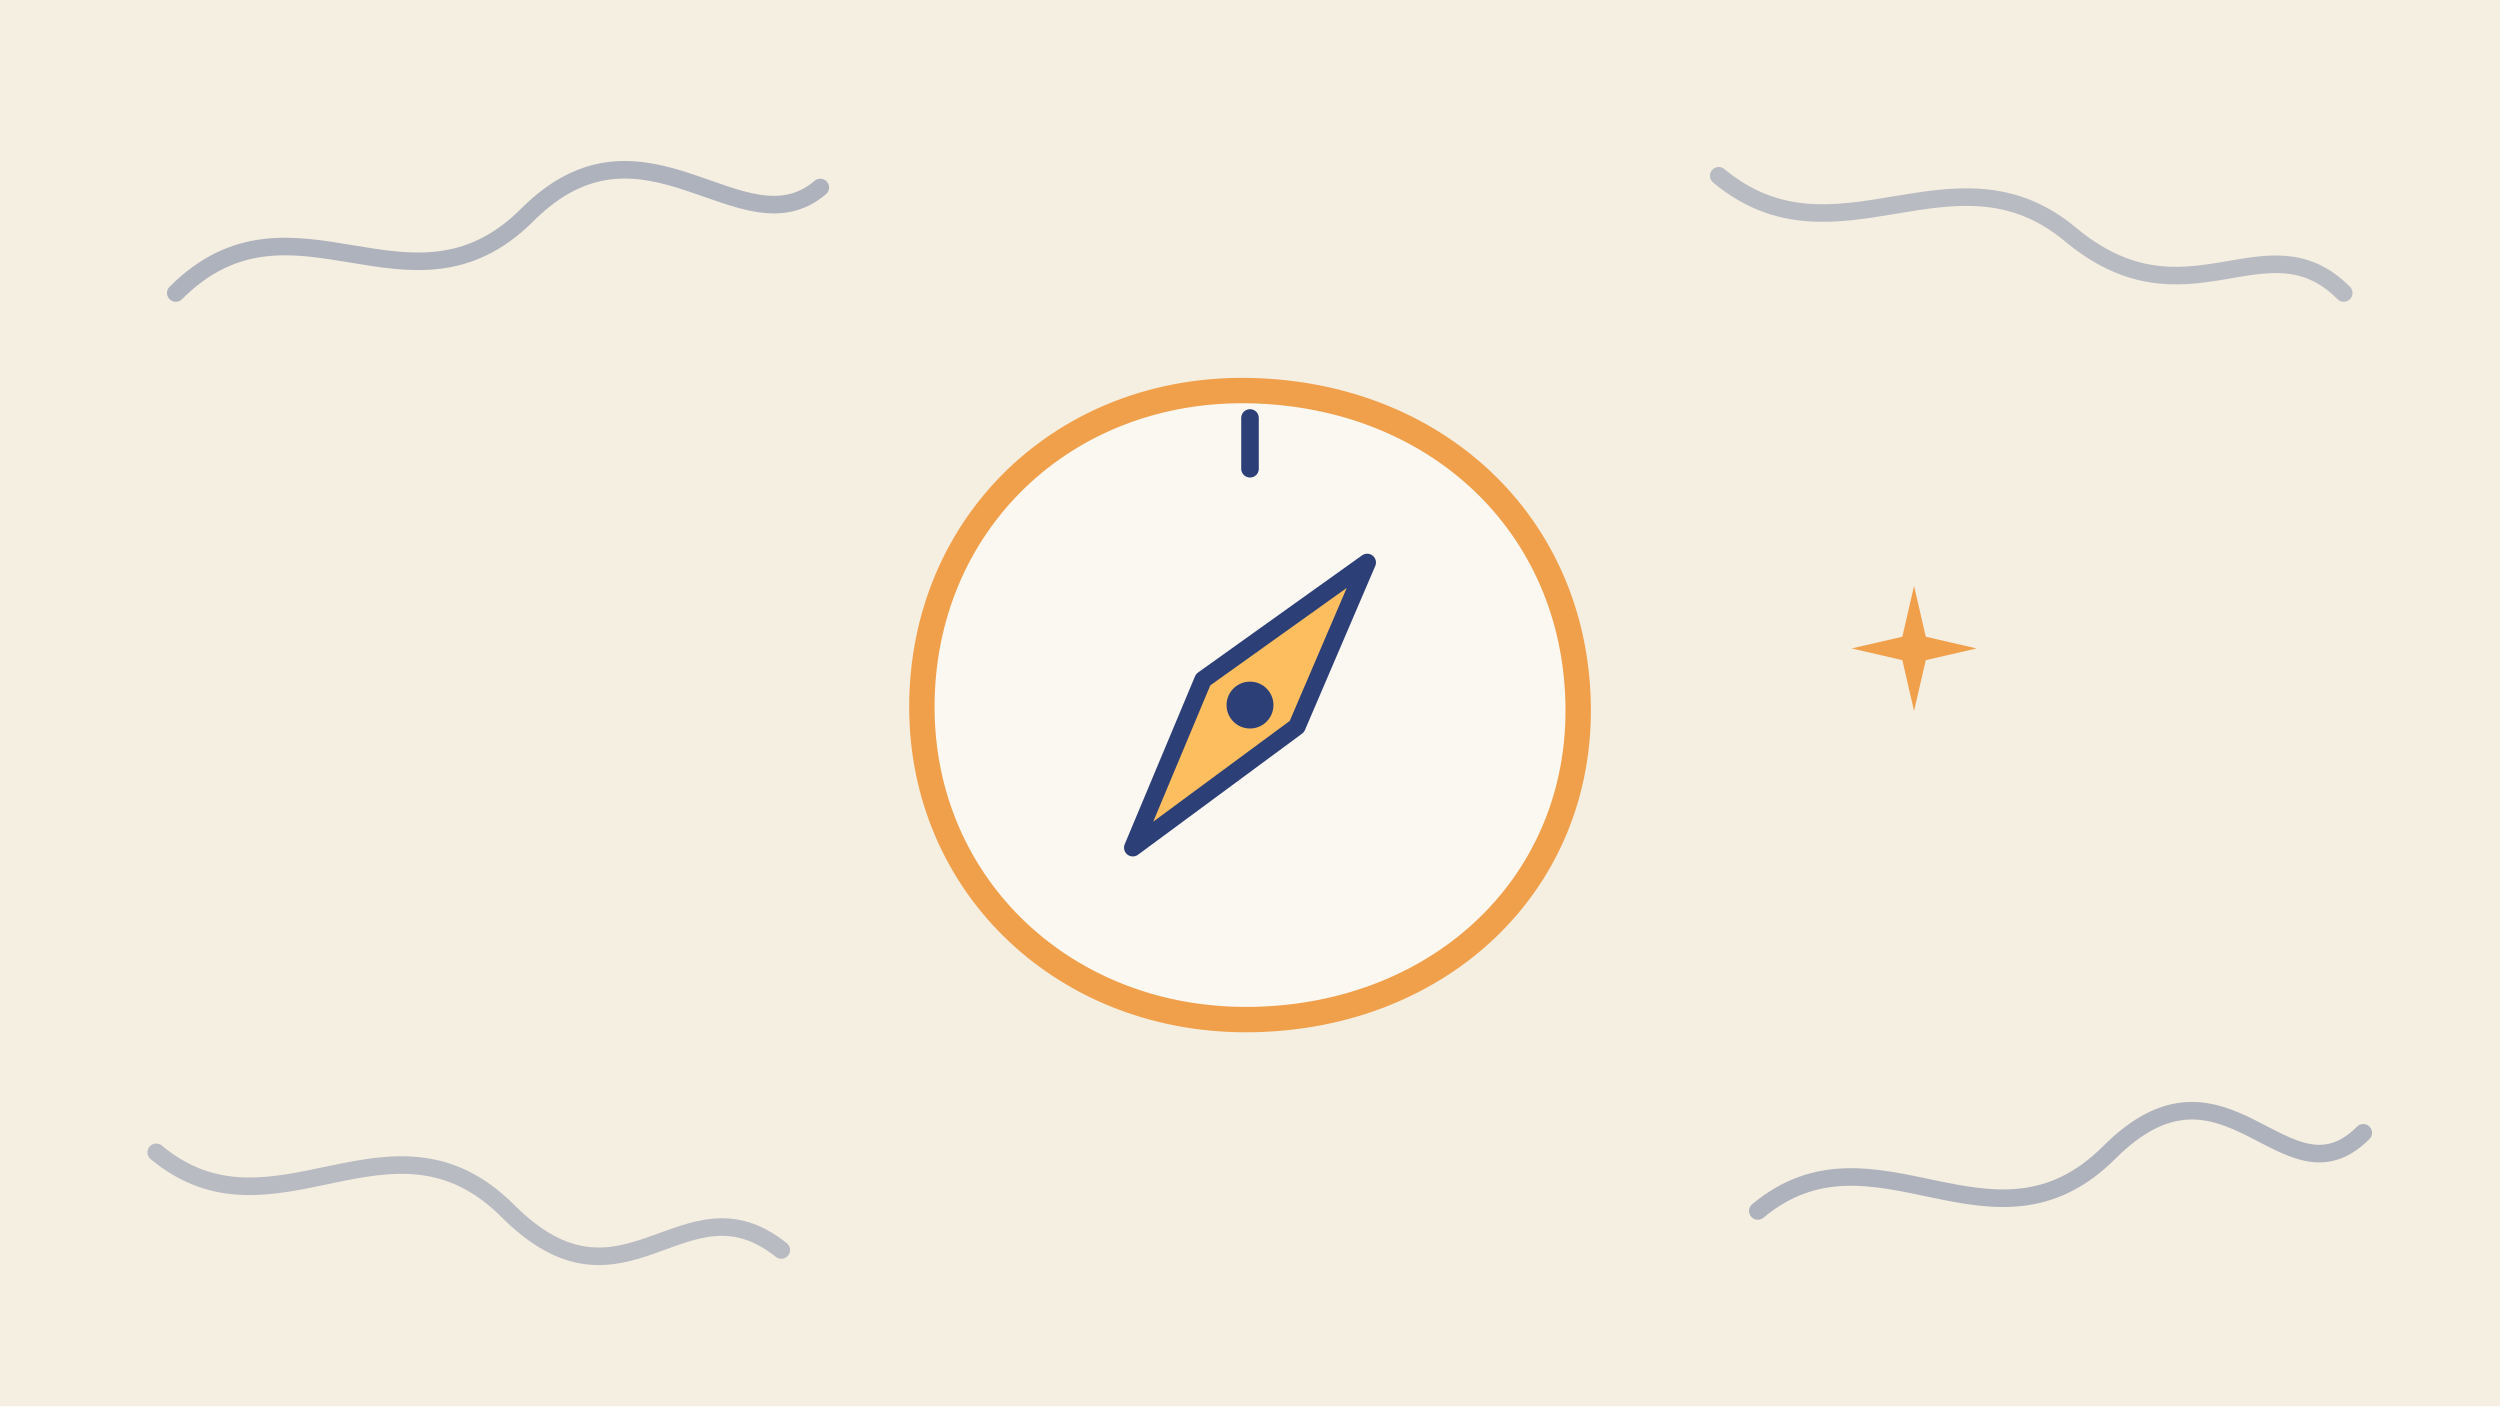
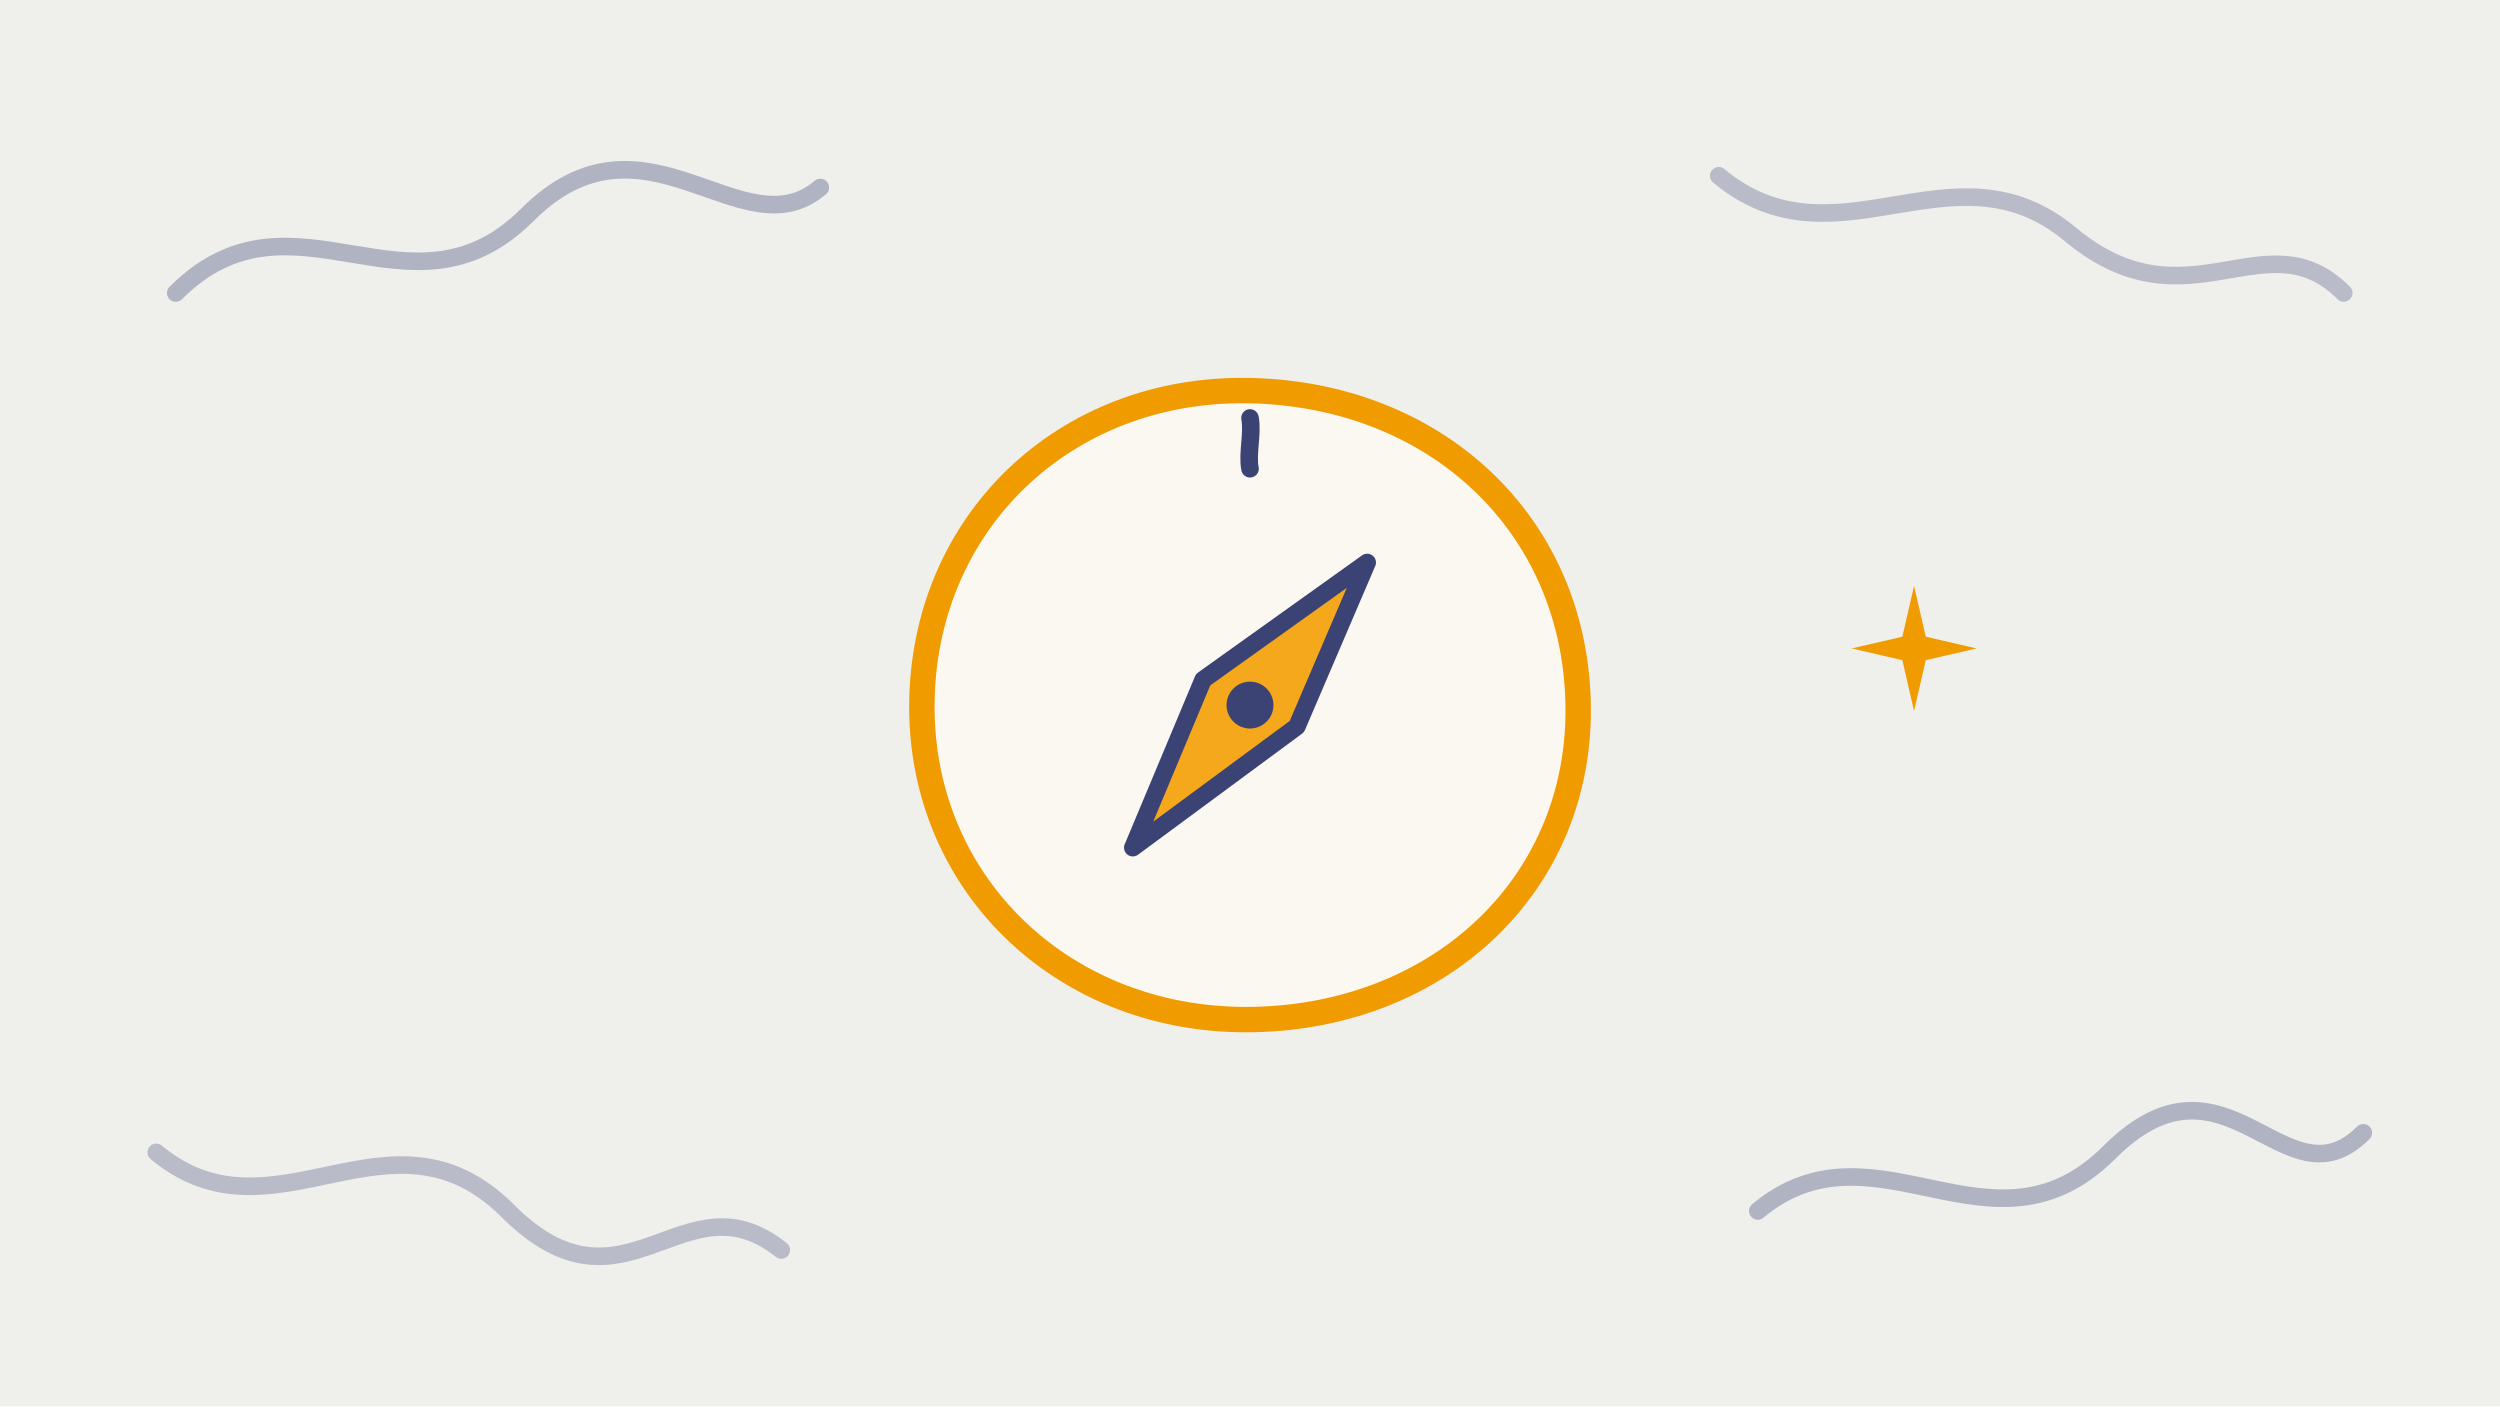
<svg xmlns="http://www.w3.org/2000/svg" viewBox="0 0 1280 720" role="img" aria-label="Hand-drawn compass sitting calm amid a storm of busy scribbles">
-   <rect width="1280" height="720" fill="#F5EFE2" />
-   <path d="M90 150 C 150 90, 210 170, 270 110 S 380 130, 420 96" fill="none" stroke="#2C3F76" stroke-width="9" stroke-linecap="round" opacity=".35" />
-   <path d="M880 90 C 940 140, 1000 70, 1060 120 S 1160 110, 1200 150" fill="none" stroke="#2C3F76" stroke-width="9" stroke-linecap="round" opacity=".3" />
-   <path d="M80 590 C 140 640, 200 560, 260 620 S 350 600, 400 640" fill="none" stroke="#2C3F76" stroke-width="9" stroke-linecap="round" opacity=".3" />
-   <path d="M900 620 C 960 570, 1020 650, 1080 590 S 1170 620, 1210 580" fill="none" stroke="#2C3F76" stroke-width="9" stroke-linecap="round" opacity=".35" />
-   <path d="M640 200 C 735 202, 806 268, 808 360 C 810 452, 738 520, 642 522 C 546 524, 472 454, 472 362 C 472 268, 545 198, 640 200 Z" fill="#FBF8F1" stroke="#F0A04B" stroke-width="13" stroke-linecap="round" />
-   <path d="M700 288 L 664 372 L 580 434 L 616 348 Z" fill="#FDBE5F" stroke="#2C3F76" stroke-width="9" stroke-linejoin="round" />
-   <circle cx="640" cy="361" r="12" fill="#2C3F76" />
-   <path d="M640 214 L 640 240" stroke="#2C3F76" stroke-width="9" stroke-linecap="round" />
-   <path d="M980 300 l6 26 26 6 -26 6 -6 26 -6 -26 -26 -6 26 -6 Z" fill="#F0A04B" />
+   <rect width="1280" height="720" fill="#EFEFEB" />
+   <path d="M90 150 C 150 90, 210 170, 270 110 S 380 130, 420 96" fill="none" stroke="#3A4374" stroke-width="9" stroke-linecap="round" opacity=".35" />
+   <path d="M880 90 C 940 140, 1000 70, 1060 120 S 1160 110, 1200 150" fill="none" stroke="#3A4374" stroke-width="9" stroke-linecap="round" opacity=".3" />
+   <path d="M80 590 C 140 640, 200 560, 260 620 S 350 600, 400 640" fill="none" stroke="#3A4374" stroke-width="9" stroke-linecap="round" opacity=".3" />
+   <path d="M900 620 C 960 570, 1020 650, 1080 590 S 1170 620, 1210 580" fill="none" stroke="#3A4374" stroke-width="9" stroke-linecap="round" opacity=".35" />
+   <path d="M640 200 C 735 202, 806 268, 808 360 C 810 452, 738 520, 642 522 C 546 524, 472 454, 472 362 C 472 268, 545 198, 640 200 Z" fill="#FBF8F1" stroke="#F09B00" stroke-width="13" stroke-linecap="round" />
+   <path d="M700 288 L 664 372 L 580 434 L 616 348 Z" fill="#F5A81C" stroke="#3A4374" stroke-width="9" stroke-linejoin="round" />
+   <circle cx="640" cy="361" r="12" fill="#3A4374" />
+   <path d="M640 214 C 641.5 222, 638.5 232, 640 240" fill="none" stroke="#3A4374" stroke-width="9" stroke-linecap="round" />
+   <path d="M980 300 l6 26 26 6 -26 6 -6 26 -6 -26 -26 -6 26 -6 Z" fill="#F09B00" />
</svg>
